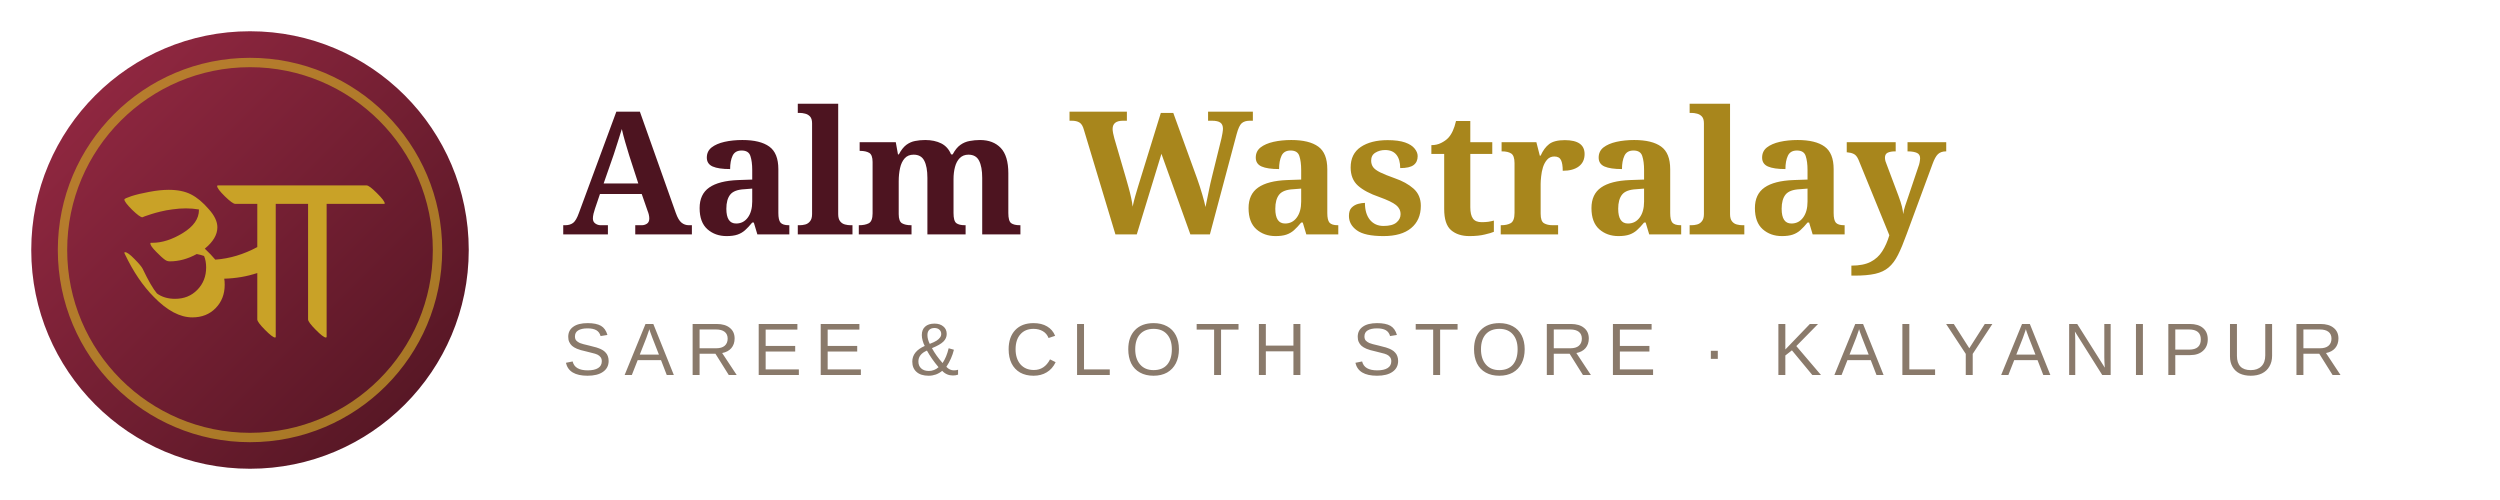
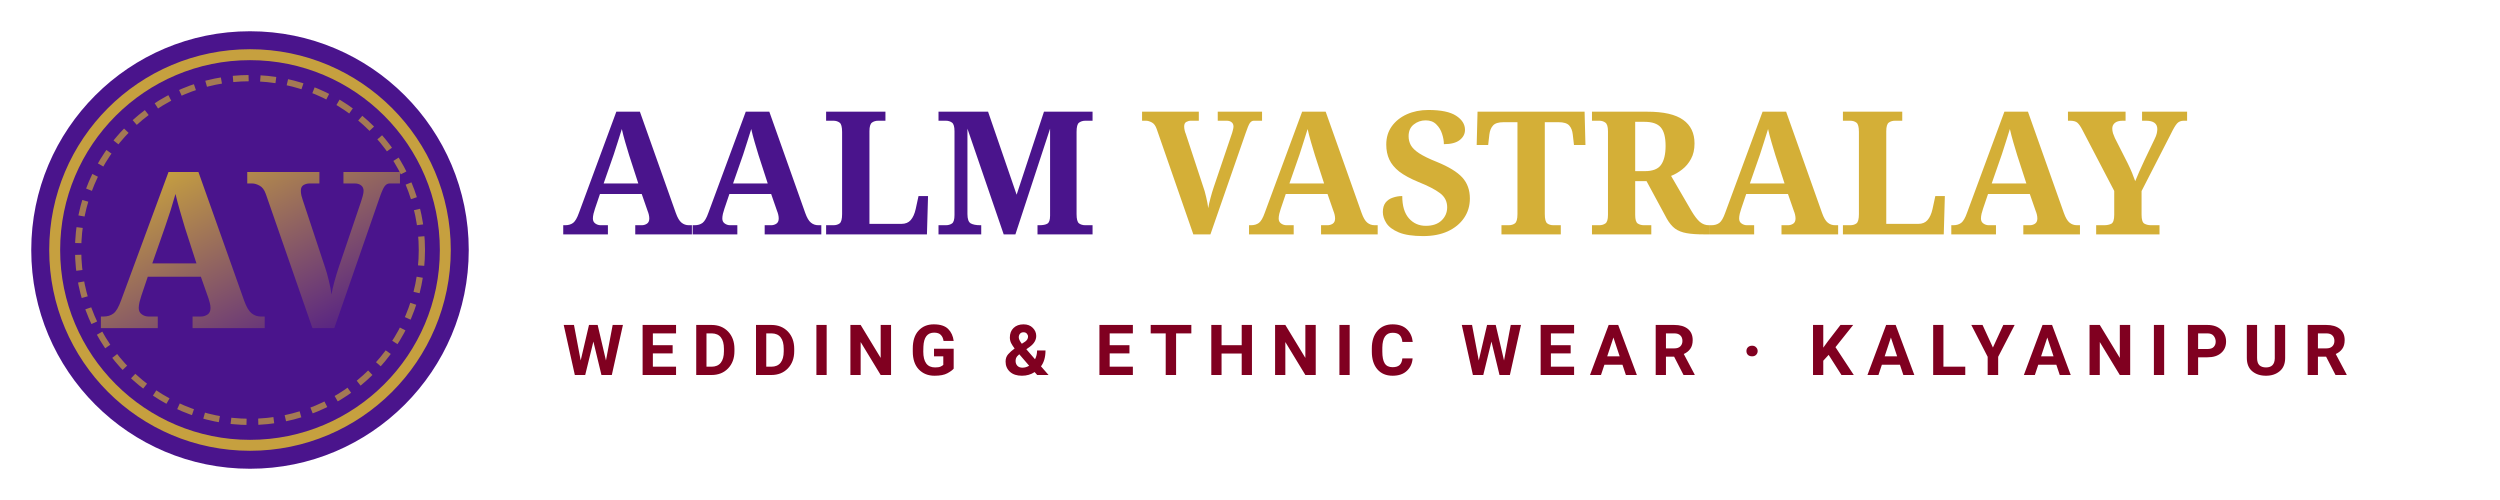
- <svg xmlns="http://www.w3.org/2000/svg" viewBox="0 0 320 64" width="320" height="64" role="img" aria-label="Aalm Wastralay">
+ <svg xmlns="http://www.w3.org/2000/svg" viewBox="0 0 320 64" width="320" height="64" role="img" aria-label="Aalm Vastralay">
  <defs>
-     <linearGradient id="g" x1="0" y1="0" x2="1" y2="1">
-       <stop offset="0" stop-color="#9a2a45" />
-       <stop offset="1" stop-color="#4d1420" />
+     <linearGradient id="g" x1="0%" y1="0%" x2="100%" y2="100%">
+       <stop offset="0%" stop-color="#D4AF37" />
+       <stop offset="100%" stop-color="#4A148C" />
    </linearGradient>
  </defs>
-   <circle cx="32" cy="32" r="28" fill="url(#g)" />
-   <circle cx="32" cy="32" r="24" fill="none" stroke="#c9a227" stroke-width="1.2" stroke-opacity="0.7" />
-   <text x="32" y="42" text-anchor="middle" font-family="Georgia, serif" font-size="30" fill="#c9a227">आ</text>
-   <text x="72" y="30" font-family="Georgia, serif" font-size="22" font-weight="700" fill="#4d1420">Aalm <tspan fill="#a8861c">Wastralay</tspan>
+   <circle cx="32" cy="32" r="28" fill="#4A148C" />
+   <circle cx="32" cy="32" r="25" fill="none" stroke="#D4AF37" stroke-width="1.4" stroke-opacity="0.9" />
+   <circle cx="32" cy="32" r="22" fill="none" stroke="#D4AF37" stroke-width="0.8" stroke-dasharray="2, 1.5" stroke-opacity="0.65" />
+   <text x="32" y="42" text-anchor="middle" font-family="Georgia, 'Playfair Display', serif" font-size="28" font-weight="bold" fill="url(#g)">AV</text>
+   <text x="72" y="30" font-family="Georgia, 'Playfair Display', serif" font-size="22" font-weight="700" fill="#4A148C">AALM <tspan fill="#D4AF37">VASTRALAY</tspan>
  </text>
-   <text x="72" y="48" font-family="Arial, sans-serif" font-size="9.5" letter-spacing="1.6" fill="#8a7a6b">SAREE &amp; CLOTH STORE · KALYANIPUR</text>
+   <text x="72" y="48" font-family="-apple-system, BlinkMacSystemFont, 'Segoe UI', Roboto, sans-serif" font-size="9" font-weight="600" letter-spacing="1.8" fill="#800020">WEDDING &amp; ETHNIC WEAR · KALYANIPUR</text>
</svg>
